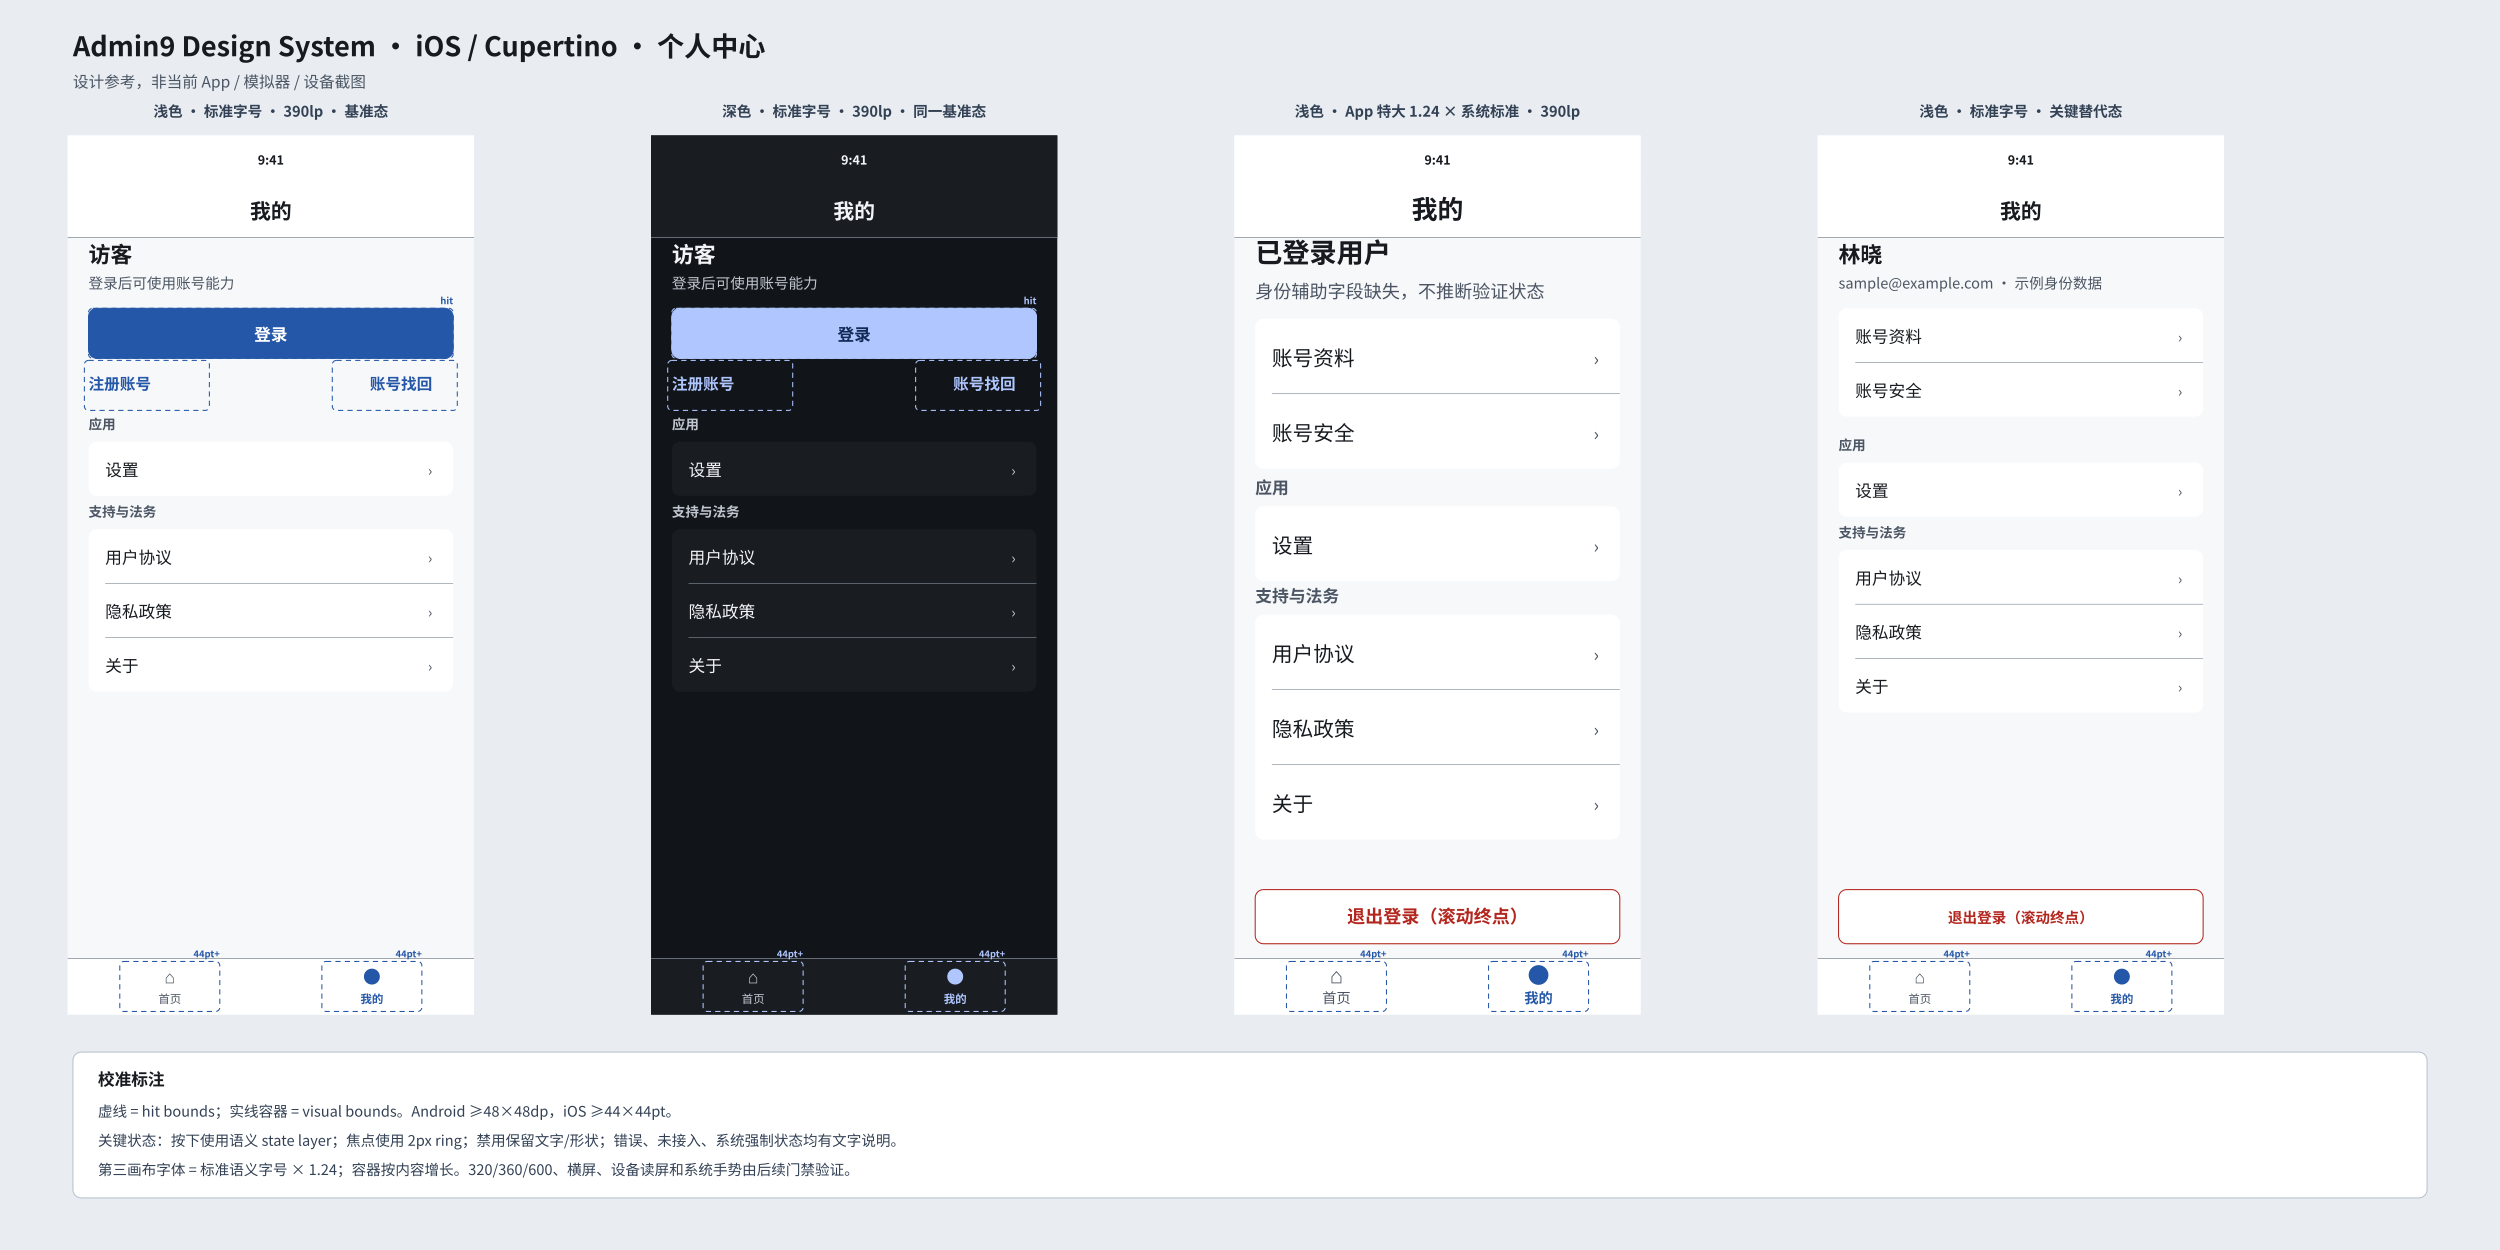
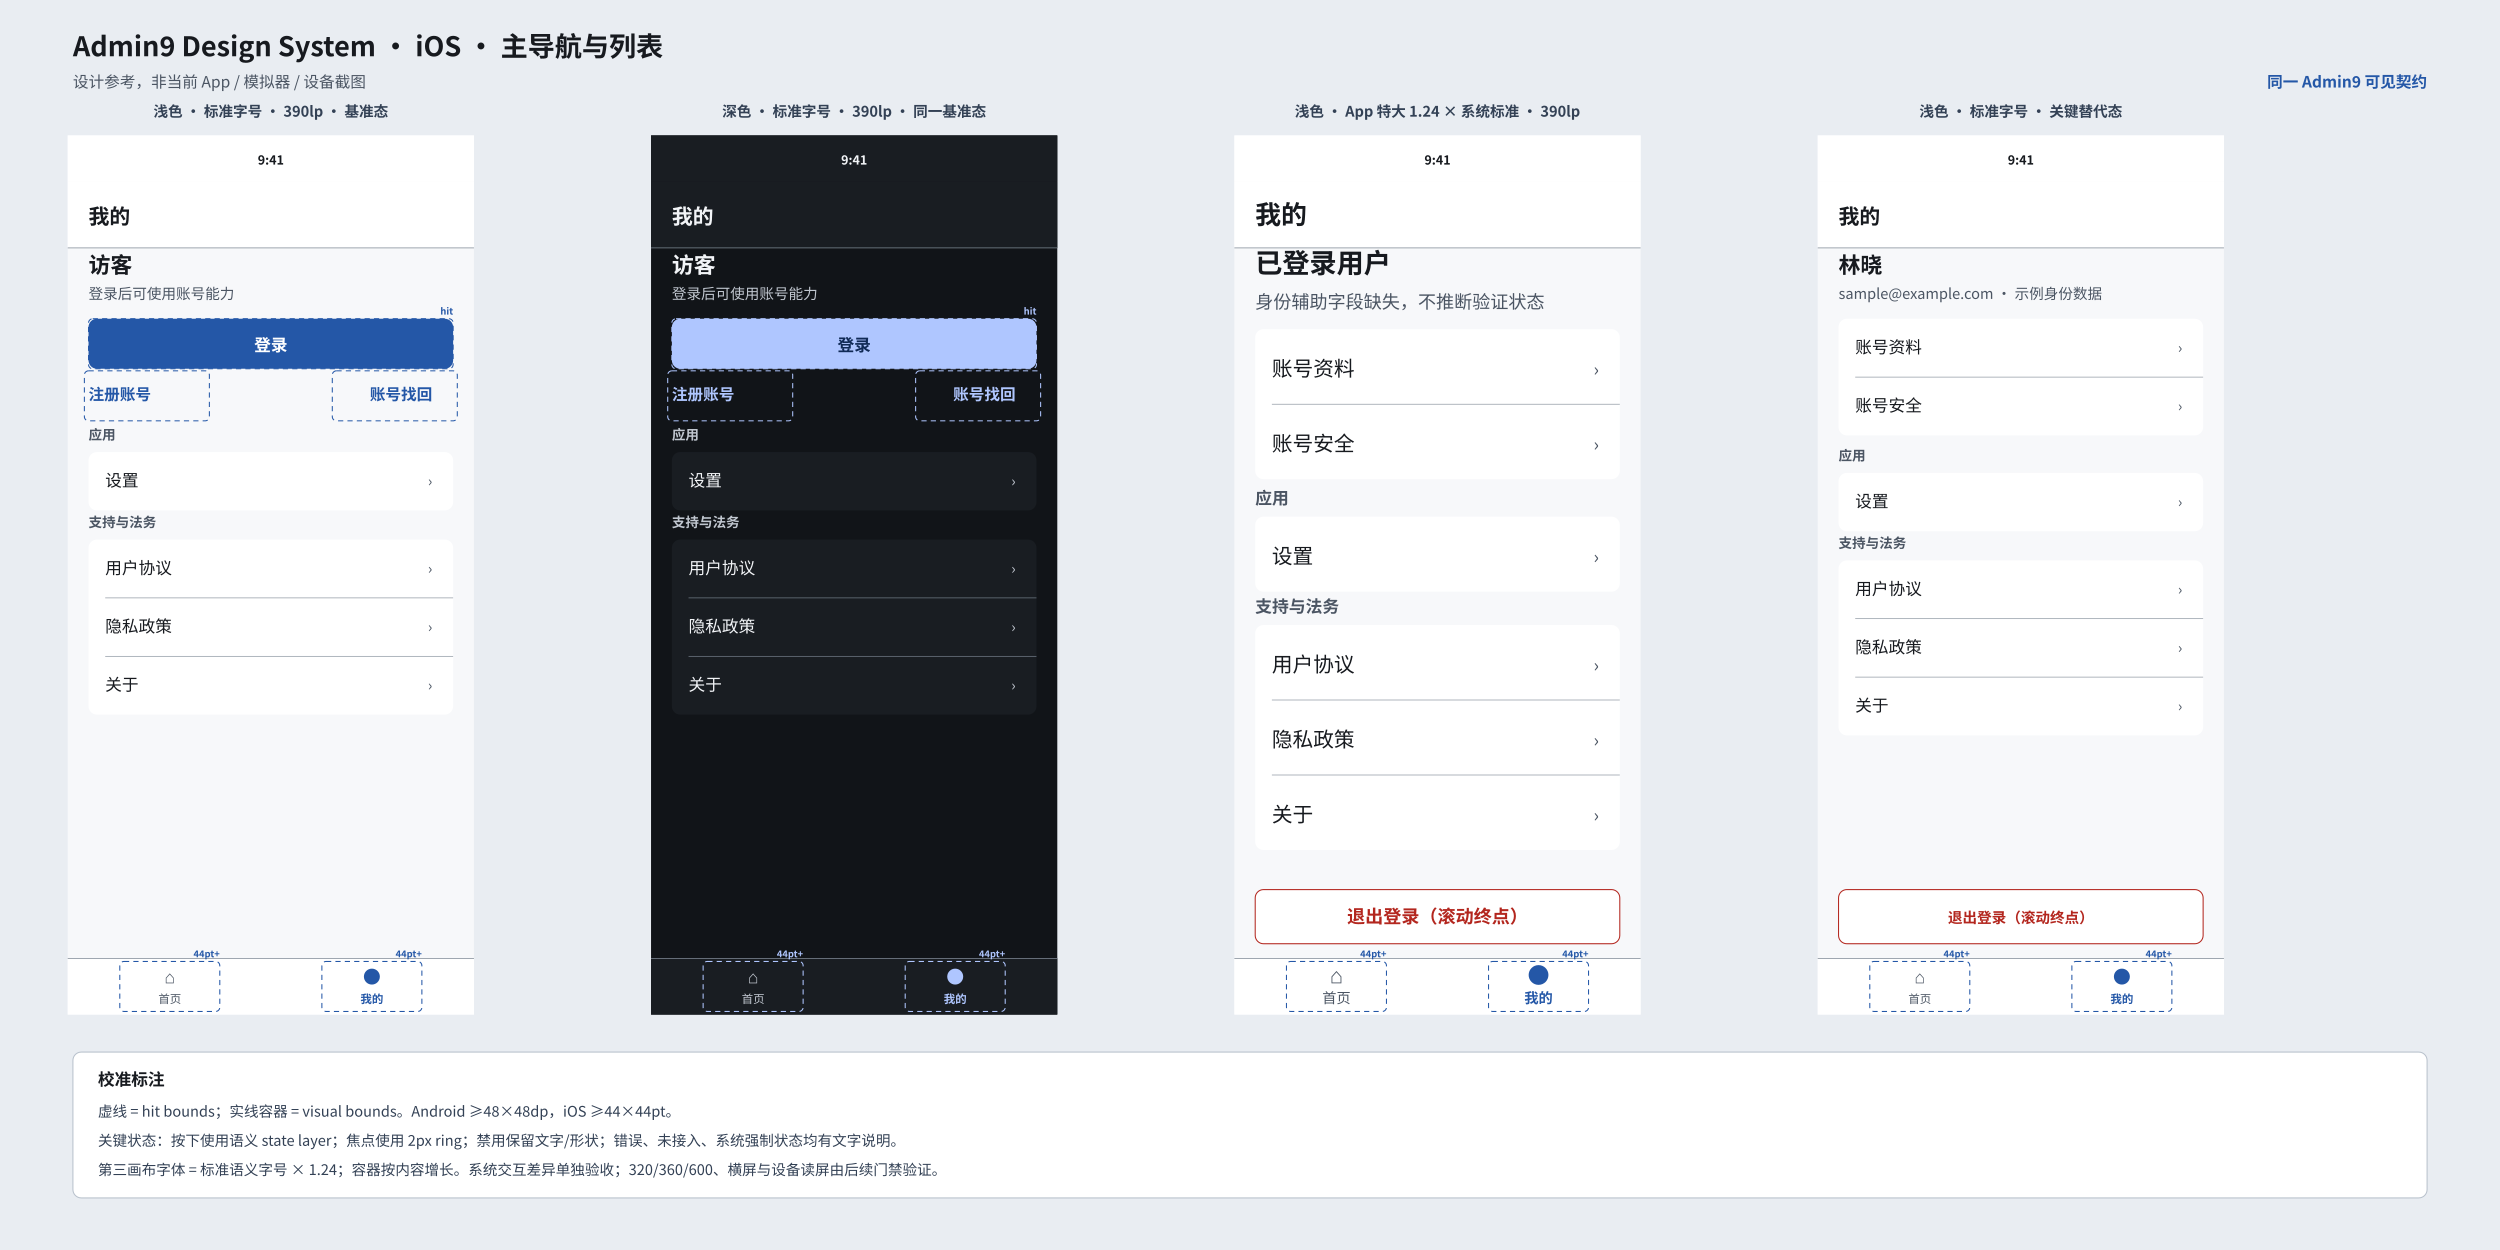
<svg xmlns="http://www.w3.org/2000/svg" width="2400" height="1200" viewBox="0 0 2400 1200">
  <rect x="0" y="0" width="2400" height="1200" rx="0" fill="#E9EDF2" stroke="none" />
-   <text x="70" y="54" font-size="26" font-weight="750" fill="#171A1F" text-anchor="start" font-family="-apple-system,BlinkMacSystemFont,'Noto Sans CJK SC','PingFang SC',Arial,sans-serif">Admin9 Design System · iOS / Cupertino · 个人中心</text>
+   <text x="70" y="54" font-size="26" font-weight="750" fill="#171A1F" text-anchor="start" font-family="-apple-system,BlinkMacSystemFont,'Noto Sans CJK SC','PingFang SC',Arial,sans-serif">Admin9 Design System · iOS · 主导航与列表</text>
  <text x="70" y="84" font-size="15" font-weight="500" fill="#4B5563" text-anchor="start" font-family="-apple-system,BlinkMacSystemFont,'Noto Sans CJK SC','PingFang SC',Arial,sans-serif">设计参考，非当前 App / 模拟器 / 设备截图</text>
+   <text x="2330" y="84" font-size="15" font-weight="650" fill="#2457A7" text-anchor="end" font-family="-apple-system,BlinkMacSystemFont,'Noto Sans CJK SC','PingFang SC',Arial,sans-serif">同一 Admin9 可见契约</text>
  <text x="260" y="112" font-size="14" font-weight="650" fill="#334155" text-anchor="middle" font-family="-apple-system,BlinkMacSystemFont,'Noto Sans CJK SC','PingFang SC',Arial,sans-serif">浅色 · 标准字号 · 390lp · 基准态</text>
  <g transform="translate(65,130)">
    <rect x="0" y="0" width="390" height="844" rx="0" fill="#F7F8FA" stroke="none" />
    <rect x="0" y="0" width="390" height="44" rx="0" fill="#FFFFFF" stroke="none" />
    <text x="195" y="28" font-size="12" font-weight="600" fill="#171A1F" text-anchor="middle" font-family="-apple-system,BlinkMacSystemFont,'Noto Sans CJK SC','PingFang SC',Arial,sans-serif">9:41</text>
-     <rect x="0" y="44" width="390" height="54" rx="0" fill="#FFFFFF" stroke="none" />
-     <text x="195" y="80" font-size="20" font-weight="700" fill="#171A1F" text-anchor="middle" font-family="-apple-system,BlinkMacSystemFont,'Noto Sans CJK SC','PingFang SC',Arial,sans-serif">我的</text>
-     <line x1="0" y1="98" x2="390" y2="98" stroke="#687482" stroke-width="0.6" />
-     <text x="20" y="122" font-size="21" font-weight="700" fill="#171A1F" text-anchor="start" font-family="-apple-system,BlinkMacSystemFont,'Noto Sans CJK SC','PingFang SC',Arial,sans-serif">访客</text>
-     <text x="20" y="147" font-size="14" font-weight="400" fill="#4B5563" text-anchor="start" font-family="-apple-system,BlinkMacSystemFont,'Noto Sans CJK SC','PingFang SC',Arial,sans-serif">登录后可使用账号能力</text>
-     <rect x="20" y="166" width="350" height="48" rx="8" fill="#2457A7" stroke="#2457A7" />
-     <text x="195" y="197" font-size="16" font-weight="650" fill="#FFFFFF" text-anchor="middle" font-family="-apple-system,BlinkMacSystemFont,'Noto Sans CJK SC','PingFang SC',Arial,sans-serif">登录</text>
-     <rect x="20" y="166" width="350" height="48" rx="4" fill="none" stroke="#2457A7" stroke-dasharray="5 4" />
-     <text x="370" y="162" font-size="9" font-weight="600" fill="#2457A7" text-anchor="end" font-family="-apple-system,BlinkMacSystemFont,'Noto Sans CJK SC','PingFang SC',Arial,sans-serif">hit</text>
-     <text x="20" y="244" font-size="15" font-weight="600" fill="#2457A7" text-anchor="start" font-family="-apple-system,BlinkMacSystemFont,'Noto Sans CJK SC','PingFang SC',Arial,sans-serif">注册账号</text>
-     <text x="350" y="244" font-size="15" font-weight="600" fill="#2457A7" text-anchor="end" font-family="-apple-system,BlinkMacSystemFont,'Noto Sans CJK SC','PingFang SC',Arial,sans-serif">账号找回</text>
-     <rect x="16" y="216" width="120" height="48" rx="4" fill="none" stroke="#2457A7" stroke-dasharray="5 4" />
-     <rect x="254" y="216" width="120" height="48" rx="4" fill="none" stroke="#2457A7" stroke-dasharray="5 4" />
-     <text x="20" y="282" font-size="13" font-weight="650" fill="#4B5563" text-anchor="start" font-family="-apple-system,BlinkMacSystemFont,'Noto Sans CJK SC','PingFang SC',Arial,sans-serif">应用</text>
-     <rect x="20" y="294" width="350" height="52" rx="8" fill="#FFFFFF" stroke="none" />
-     <text x="36" y="327" font-size="16" font-weight="500" fill="#171A1F" text-anchor="start" font-family="-apple-system,BlinkMacSystemFont,'Noto Sans CJK SC','PingFang SC',Arial,sans-serif">设置</text>
-     <text x="350" y="327" font-size="14" font-weight="500" fill="#4B5563" text-anchor="end" font-family="-apple-system,BlinkMacSystemFont,'Noto Sans CJK SC','PingFang SC',Arial,sans-serif">›</text>
-     <text x="20" y="366" font-size="13" font-weight="650" fill="#4B5563" text-anchor="start" font-family="-apple-system,BlinkMacSystemFont,'Noto Sans CJK SC','PingFang SC',Arial,sans-serif">支持与法务</text>
-     <rect x="20" y="378" width="350" height="156" rx="8" fill="#FFFFFF" stroke="none" />
-     <text x="36" y="411" font-size="16" font-weight="500" fill="#171A1F" text-anchor="start" font-family="-apple-system,BlinkMacSystemFont,'Noto Sans CJK SC','PingFang SC',Arial,sans-serif">用户协议</text>
-     <text x="350" y="411" font-size="14" font-weight="500" fill="#4B5563" text-anchor="end" font-family="-apple-system,BlinkMacSystemFont,'Noto Sans CJK SC','PingFang SC',Arial,sans-serif">›</text>
-     <line x1="36" y1="430" x2="370" y2="430" stroke="#687482" stroke-width="0.5" />
-     <text x="36" y="463" font-size="16" font-weight="500" fill="#171A1F" text-anchor="start" font-family="-apple-system,BlinkMacSystemFont,'Noto Sans CJK SC','PingFang SC',Arial,sans-serif">隐私政策</text>
-     <text x="350" y="463" font-size="14" font-weight="500" fill="#4B5563" text-anchor="end" font-family="-apple-system,BlinkMacSystemFont,'Noto Sans CJK SC','PingFang SC',Arial,sans-serif">›</text>
-     <line x1="36" y1="482" x2="370" y2="482" stroke="#687482" stroke-width="0.5" />
-     <text x="36" y="515" font-size="16" font-weight="500" fill="#171A1F" text-anchor="start" font-family="-apple-system,BlinkMacSystemFont,'Noto Sans CJK SC','PingFang SC',Arial,sans-serif">关于</text>
-     <text x="350" y="515" font-size="14" font-weight="500" fill="#4B5563" text-anchor="end" font-family="-apple-system,BlinkMacSystemFont,'Noto Sans CJK SC','PingFang SC',Arial,sans-serif">›</text>
+     <rect x="0" y="44" width="390" height="64" rx="0" fill="#FFFFFF" stroke="none" />
+     <text x="20" y="85" font-size="20" font-weight="700" fill="#171A1F" text-anchor="start" font-family="-apple-system,BlinkMacSystemFont,'Noto Sans CJK SC','PingFang SC',Arial,sans-serif">我的</text>
+     <line x1="0" y1="108" x2="390" y2="108" stroke="#687482" stroke-width="0.6" />
+     <text x="20" y="132" font-size="21" font-weight="700" fill="#171A1F" text-anchor="start" font-family="-apple-system,BlinkMacSystemFont,'Noto Sans CJK SC','PingFang SC',Arial,sans-serif">访客</text>
+     <text x="20" y="157" font-size="14" font-weight="400" fill="#4B5563" text-anchor="start" font-family="-apple-system,BlinkMacSystemFont,'Noto Sans CJK SC','PingFang SC',Arial,sans-serif">登录后可使用账号能力</text>
+     <rect x="20" y="176" width="350" height="48" rx="8" fill="#2457A7" stroke="none" />
+     <text x="195" y="207" font-size="16" font-weight="650" fill="#FFFFFF" text-anchor="middle" font-family="-apple-system,BlinkMacSystemFont,'Noto Sans CJK SC','PingFang SC',Arial,sans-serif">登录</text>
+     <rect x="20" y="176" width="350" height="48" rx="4" fill="none" stroke="#2457A7" stroke-dasharray="5 4" />
+     <text x="370" y="172" font-size="9" font-weight="600" fill="#2457A7" text-anchor="end" font-family="-apple-system,BlinkMacSystemFont,'Noto Sans CJK SC','PingFang SC',Arial,sans-serif">hit</text>
+     <text x="20" y="254" font-size="15" font-weight="600" fill="#2457A7" text-anchor="start" font-family="-apple-system,BlinkMacSystemFont,'Noto Sans CJK SC','PingFang SC',Arial,sans-serif">注册账号</text>
+     <text x="350" y="254" font-size="15" font-weight="600" fill="#2457A7" text-anchor="end" font-family="-apple-system,BlinkMacSystemFont,'Noto Sans CJK SC','PingFang SC',Arial,sans-serif">账号找回</text>
+     <rect x="16" y="226" width="120" height="48" rx="4" fill="none" stroke="#2457A7" stroke-dasharray="5 4" />
+     <rect x="254" y="226" width="120" height="48" rx="4" fill="none" stroke="#2457A7" stroke-dasharray="5 4" />
+     <text x="20" y="292" font-size="13" font-weight="650" fill="#4B5563" text-anchor="start" font-family="-apple-system,BlinkMacSystemFont,'Noto Sans CJK SC','PingFang SC',Arial,sans-serif">应用</text>
+     <rect x="20" y="304" width="350" height="56" rx="8" fill="#FFFFFF" stroke="none" />
+     <text x="36" y="337" font-size="16" font-weight="500" fill="#171A1F" text-anchor="start" font-family="-apple-system,BlinkMacSystemFont,'Noto Sans CJK SC','PingFang SC',Arial,sans-serif">设置</text>
+     <text x="350" y="337" font-size="14" font-weight="500" fill="#4B5563" text-anchor="end" font-family="-apple-system,BlinkMacSystemFont,'Noto Sans CJK SC','PingFang SC',Arial,sans-serif">›</text>
+     <text x="20" y="376" font-size="13" font-weight="650" fill="#4B5563" text-anchor="start" font-family="-apple-system,BlinkMacSystemFont,'Noto Sans CJK SC','PingFang SC',Arial,sans-serif">支持与法务</text>
+     <rect x="20" y="388" width="350" height="168" rx="8" fill="#FFFFFF" stroke="none" />
+     <text x="36" y="421" font-size="16" font-weight="500" fill="#171A1F" text-anchor="start" font-family="-apple-system,BlinkMacSystemFont,'Noto Sans CJK SC','PingFang SC',Arial,sans-serif">用户协议</text>
+     <text x="350" y="421" font-size="14" font-weight="500" fill="#4B5563" text-anchor="end" font-family="-apple-system,BlinkMacSystemFont,'Noto Sans CJK SC','PingFang SC',Arial,sans-serif">›</text>
+     <line x1="36" y1="444" x2="370" y2="444" stroke="#687482" stroke-width="0.5" />
+     <text x="36" y="477" font-size="16" font-weight="500" fill="#171A1F" text-anchor="start" font-family="-apple-system,BlinkMacSystemFont,'Noto Sans CJK SC','PingFang SC',Arial,sans-serif">隐私政策</text>
+     <text x="350" y="477" font-size="14" font-weight="500" fill="#4B5563" text-anchor="end" font-family="-apple-system,BlinkMacSystemFont,'Noto Sans CJK SC','PingFang SC',Arial,sans-serif">›</text>
+     <line x1="36" y1="500" x2="370" y2="500" stroke="#687482" stroke-width="0.5" />
+     <text x="36" y="533" font-size="16" font-weight="500" fill="#171A1F" text-anchor="start" font-family="-apple-system,BlinkMacSystemFont,'Noto Sans CJK SC','PingFang SC',Arial,sans-serif">关于</text>
+     <text x="350" y="533" font-size="14" font-weight="500" fill="#4B5563" text-anchor="end" font-family="-apple-system,BlinkMacSystemFont,'Noto Sans CJK SC','PingFang SC',Arial,sans-serif">›</text>
    <rect x="0" y="790" width="390" height="54" rx="0" fill="#FFFFFF" stroke="none" />
    <line x1="0" y1="790" x2="390" y2="790" stroke="#687482" stroke-width="0.6" />
    <text x="98" y="814" font-size="17" font-weight="600" fill="#4B5563" text-anchor="middle" font-family="-apple-system,BlinkMacSystemFont,'Noto Sans CJK SC','PingFang SC',Arial,sans-serif">⌂</text>
    <text x="98" y="833" font-size="11" font-weight="500" fill="#4B5563" text-anchor="middle" font-family="-apple-system,BlinkMacSystemFont,'Noto Sans CJK SC','PingFang SC',Arial,sans-serif">首页</text>
    <text x="292" y="814" font-size="17" font-weight="600" fill="#2457A7" text-anchor="middle" font-family="-apple-system,BlinkMacSystemFont,'Noto Sans CJK SC','PingFang SC',Arial,sans-serif">●</text>
    <text x="292" y="833" font-size="11" font-weight="650" fill="#2457A7" text-anchor="middle" font-family="-apple-system,BlinkMacSystemFont,'Noto Sans CJK SC','PingFang SC',Arial,sans-serif">我的</text>
    <rect x="50" y="793" width="96" height="48" rx="4" fill="none" stroke="#2457A7" stroke-dasharray="5 4" />
    <text x="146" y="789" font-size="9" font-weight="600" fill="#2457A7" text-anchor="end" font-family="-apple-system,BlinkMacSystemFont,'Noto Sans CJK SC','PingFang SC',Arial,sans-serif">44pt+</text>
    <rect x="244" y="793" width="96" height="48" rx="4" fill="none" stroke="#2457A7" stroke-dasharray="5 4" />
    <text x="340" y="789" font-size="9" font-weight="600" fill="#2457A7" text-anchor="end" font-family="-apple-system,BlinkMacSystemFont,'Noto Sans CJK SC','PingFang SC',Arial,sans-serif">44pt+</text>
  </g>
  <text x="820" y="112" font-size="14" font-weight="650" fill="#334155" text-anchor="middle" font-family="-apple-system,BlinkMacSystemFont,'Noto Sans CJK SC','PingFang SC',Arial,sans-serif">深色 · 标准字号 · 390lp · 同一基准态</text>
  <g transform="translate(625,130)">
    <rect x="0" y="0" width="390" height="844" rx="0" fill="#111418" stroke="none" />
    <rect x="0" y="0" width="390" height="44" rx="0" fill="#191D22" stroke="none" />
    <text x="195" y="28" font-size="12" font-weight="600" fill="#F2F4F7" text-anchor="middle" font-family="-apple-system,BlinkMacSystemFont,'Noto Sans CJK SC','PingFang SC',Arial,sans-serif">9:41</text>
-     <rect x="0" y="44" width="390" height="54" rx="0" fill="#191D22" stroke="none" />
-     <text x="195" y="80" font-size="20" font-weight="700" fill="#F2F4F7" text-anchor="middle" font-family="-apple-system,BlinkMacSystemFont,'Noto Sans CJK SC','PingFang SC',Arial,sans-serif">我的</text>
-     <line x1="0" y1="98" x2="390" y2="98" stroke="#929EAC" stroke-width="0.6" />
-     <text x="20" y="122" font-size="21" font-weight="700" fill="#F2F4F7" text-anchor="start" font-family="-apple-system,BlinkMacSystemFont,'Noto Sans CJK SC','PingFang SC',Arial,sans-serif">访客</text>
-     <text x="20" y="147" font-size="14" font-weight="400" fill="#C1C7D0" text-anchor="start" font-family="-apple-system,BlinkMacSystemFont,'Noto Sans CJK SC','PingFang SC',Arial,sans-serif">登录后可使用账号能力</text>
-     <rect x="20" y="166" width="350" height="48" rx="8" fill="#AFC6FF" stroke="#AFC6FF" />
-     <text x="195" y="197" font-size="16" font-weight="650" fill="#102A56" text-anchor="middle" font-family="-apple-system,BlinkMacSystemFont,'Noto Sans CJK SC','PingFang SC',Arial,sans-serif">登录</text>
-     <rect x="20" y="166" width="350" height="48" rx="4" fill="none" stroke="#AFC6FF" stroke-dasharray="5 4" />
-     <text x="370" y="162" font-size="9" font-weight="600" fill="#AFC6FF" text-anchor="end" font-family="-apple-system,BlinkMacSystemFont,'Noto Sans CJK SC','PingFang SC',Arial,sans-serif">hit</text>
-     <text x="20" y="244" font-size="15" font-weight="600" fill="#AFC6FF" text-anchor="start" font-family="-apple-system,BlinkMacSystemFont,'Noto Sans CJK SC','PingFang SC',Arial,sans-serif">注册账号</text>
-     <text x="350" y="244" font-size="15" font-weight="600" fill="#AFC6FF" text-anchor="end" font-family="-apple-system,BlinkMacSystemFont,'Noto Sans CJK SC','PingFang SC',Arial,sans-serif">账号找回</text>
-     <rect x="16" y="216" width="120" height="48" rx="4" fill="none" stroke="#AFC6FF" stroke-dasharray="5 4" />
-     <rect x="254" y="216" width="120" height="48" rx="4" fill="none" stroke="#AFC6FF" stroke-dasharray="5 4" />
-     <text x="20" y="282" font-size="13" font-weight="650" fill="#C1C7D0" text-anchor="start" font-family="-apple-system,BlinkMacSystemFont,'Noto Sans CJK SC','PingFang SC',Arial,sans-serif">应用</text>
-     <rect x="20" y="294" width="350" height="52" rx="8" fill="#191D22" stroke="none" />
-     <text x="36" y="327" font-size="16" font-weight="500" fill="#F2F4F7" text-anchor="start" font-family="-apple-system,BlinkMacSystemFont,'Noto Sans CJK SC','PingFang SC',Arial,sans-serif">设置</text>
-     <text x="350" y="327" font-size="14" font-weight="500" fill="#C1C7D0" text-anchor="end" font-family="-apple-system,BlinkMacSystemFont,'Noto Sans CJK SC','PingFang SC',Arial,sans-serif">›</text>
-     <text x="20" y="366" font-size="13" font-weight="650" fill="#C1C7D0" text-anchor="start" font-family="-apple-system,BlinkMacSystemFont,'Noto Sans CJK SC','PingFang SC',Arial,sans-serif">支持与法务</text>
-     <rect x="20" y="378" width="350" height="156" rx="8" fill="#191D22" stroke="none" />
-     <text x="36" y="411" font-size="16" font-weight="500" fill="#F2F4F7" text-anchor="start" font-family="-apple-system,BlinkMacSystemFont,'Noto Sans CJK SC','PingFang SC',Arial,sans-serif">用户协议</text>
-     <text x="350" y="411" font-size="14" font-weight="500" fill="#C1C7D0" text-anchor="end" font-family="-apple-system,BlinkMacSystemFont,'Noto Sans CJK SC','PingFang SC',Arial,sans-serif">›</text>
-     <line x1="36" y1="430" x2="370" y2="430" stroke="#929EAC" stroke-width="0.5" />
-     <text x="36" y="463" font-size="16" font-weight="500" fill="#F2F4F7" text-anchor="start" font-family="-apple-system,BlinkMacSystemFont,'Noto Sans CJK SC','PingFang SC',Arial,sans-serif">隐私政策</text>
-     <text x="350" y="463" font-size="14" font-weight="500" fill="#C1C7D0" text-anchor="end" font-family="-apple-system,BlinkMacSystemFont,'Noto Sans CJK SC','PingFang SC',Arial,sans-serif">›</text>
-     <line x1="36" y1="482" x2="370" y2="482" stroke="#929EAC" stroke-width="0.5" />
-     <text x="36" y="515" font-size="16" font-weight="500" fill="#F2F4F7" text-anchor="start" font-family="-apple-system,BlinkMacSystemFont,'Noto Sans CJK SC','PingFang SC',Arial,sans-serif">关于</text>
-     <text x="350" y="515" font-size="14" font-weight="500" fill="#C1C7D0" text-anchor="end" font-family="-apple-system,BlinkMacSystemFont,'Noto Sans CJK SC','PingFang SC',Arial,sans-serif">›</text>
+     <rect x="0" y="44" width="390" height="64" rx="0" fill="#191D22" stroke="none" />
+     <text x="20" y="85" font-size="20" font-weight="700" fill="#F2F4F7" text-anchor="start" font-family="-apple-system,BlinkMacSystemFont,'Noto Sans CJK SC','PingFang SC',Arial,sans-serif">我的</text>
+     <line x1="0" y1="108" x2="390" y2="108" stroke="#929EAC" stroke-width="0.6" />
+     <text x="20" y="132" font-size="21" font-weight="700" fill="#F2F4F7" text-anchor="start" font-family="-apple-system,BlinkMacSystemFont,'Noto Sans CJK SC','PingFang SC',Arial,sans-serif">访客</text>
+     <text x="20" y="157" font-size="14" font-weight="400" fill="#C1C7D0" text-anchor="start" font-family="-apple-system,BlinkMacSystemFont,'Noto Sans CJK SC','PingFang SC',Arial,sans-serif">登录后可使用账号能力</text>
+     <rect x="20" y="176" width="350" height="48" rx="8" fill="#AFC6FF" stroke="none" />
+     <text x="195" y="207" font-size="16" font-weight="650" fill="#102A56" text-anchor="middle" font-family="-apple-system,BlinkMacSystemFont,'Noto Sans CJK SC','PingFang SC',Arial,sans-serif">登录</text>
+     <rect x="20" y="176" width="350" height="48" rx="4" fill="none" stroke="#AFC6FF" stroke-dasharray="5 4" />
+     <text x="370" y="172" font-size="9" font-weight="600" fill="#AFC6FF" text-anchor="end" font-family="-apple-system,BlinkMacSystemFont,'Noto Sans CJK SC','PingFang SC',Arial,sans-serif">hit</text>
+     <text x="20" y="254" font-size="15" font-weight="600" fill="#AFC6FF" text-anchor="start" font-family="-apple-system,BlinkMacSystemFont,'Noto Sans CJK SC','PingFang SC',Arial,sans-serif">注册账号</text>
+     <text x="350" y="254" font-size="15" font-weight="600" fill="#AFC6FF" text-anchor="end" font-family="-apple-system,BlinkMacSystemFont,'Noto Sans CJK SC','PingFang SC',Arial,sans-serif">账号找回</text>
+     <rect x="16" y="226" width="120" height="48" rx="4" fill="none" stroke="#AFC6FF" stroke-dasharray="5 4" />
+     <rect x="254" y="226" width="120" height="48" rx="4" fill="none" stroke="#AFC6FF" stroke-dasharray="5 4" />
+     <text x="20" y="292" font-size="13" font-weight="650" fill="#C1C7D0" text-anchor="start" font-family="-apple-system,BlinkMacSystemFont,'Noto Sans CJK SC','PingFang SC',Arial,sans-serif">应用</text>
+     <rect x="20" y="304" width="350" height="56" rx="8" fill="#191D22" stroke="none" />
+     <text x="36" y="337" font-size="16" font-weight="500" fill="#F2F4F7" text-anchor="start" font-family="-apple-system,BlinkMacSystemFont,'Noto Sans CJK SC','PingFang SC',Arial,sans-serif">设置</text>
+     <text x="350" y="337" font-size="14" font-weight="500" fill="#C1C7D0" text-anchor="end" font-family="-apple-system,BlinkMacSystemFont,'Noto Sans CJK SC','PingFang SC',Arial,sans-serif">›</text>
+     <text x="20" y="376" font-size="13" font-weight="650" fill="#C1C7D0" text-anchor="start" font-family="-apple-system,BlinkMacSystemFont,'Noto Sans CJK SC','PingFang SC',Arial,sans-serif">支持与法务</text>
+     <rect x="20" y="388" width="350" height="168" rx="8" fill="#191D22" stroke="none" />
+     <text x="36" y="421" font-size="16" font-weight="500" fill="#F2F4F7" text-anchor="start" font-family="-apple-system,BlinkMacSystemFont,'Noto Sans CJK SC','PingFang SC',Arial,sans-serif">用户协议</text>
+     <text x="350" y="421" font-size="14" font-weight="500" fill="#C1C7D0" text-anchor="end" font-family="-apple-system,BlinkMacSystemFont,'Noto Sans CJK SC','PingFang SC',Arial,sans-serif">›</text>
+     <line x1="36" y1="444" x2="370" y2="444" stroke="#929EAC" stroke-width="0.5" />
+     <text x="36" y="477" font-size="16" font-weight="500" fill="#F2F4F7" text-anchor="start" font-family="-apple-system,BlinkMacSystemFont,'Noto Sans CJK SC','PingFang SC',Arial,sans-serif">隐私政策</text>
+     <text x="350" y="477" font-size="14" font-weight="500" fill="#C1C7D0" text-anchor="end" font-family="-apple-system,BlinkMacSystemFont,'Noto Sans CJK SC','PingFang SC',Arial,sans-serif">›</text>
+     <line x1="36" y1="500" x2="370" y2="500" stroke="#929EAC" stroke-width="0.5" />
+     <text x="36" y="533" font-size="16" font-weight="500" fill="#F2F4F7" text-anchor="start" font-family="-apple-system,BlinkMacSystemFont,'Noto Sans CJK SC','PingFang SC',Arial,sans-serif">关于</text>
+     <text x="350" y="533" font-size="14" font-weight="500" fill="#C1C7D0" text-anchor="end" font-family="-apple-system,BlinkMacSystemFont,'Noto Sans CJK SC','PingFang SC',Arial,sans-serif">›</text>
    <rect x="0" y="790" width="390" height="54" rx="0" fill="#191D22" stroke="none" />
    <line x1="0" y1="790" x2="390" y2="790" stroke="#929EAC" stroke-width="0.6" />
    <text x="98" y="814" font-size="17" font-weight="600" fill="#C1C7D0" text-anchor="middle" font-family="-apple-system,BlinkMacSystemFont,'Noto Sans CJK SC','PingFang SC',Arial,sans-serif">⌂</text>
    <text x="98" y="833" font-size="11" font-weight="500" fill="#C1C7D0" text-anchor="middle" font-family="-apple-system,BlinkMacSystemFont,'Noto Sans CJK SC','PingFang SC',Arial,sans-serif">首页</text>
    <text x="292" y="814" font-size="17" font-weight="600" fill="#AFC6FF" text-anchor="middle" font-family="-apple-system,BlinkMacSystemFont,'Noto Sans CJK SC','PingFang SC',Arial,sans-serif">●</text>
    <text x="292" y="833" font-size="11" font-weight="650" fill="#AFC6FF" text-anchor="middle" font-family="-apple-system,BlinkMacSystemFont,'Noto Sans CJK SC','PingFang SC',Arial,sans-serif">我的</text>
    <rect x="50" y="793" width="96" height="48" rx="4" fill="none" stroke="#AFC6FF" stroke-dasharray="5 4" />
    <text x="146" y="789" font-size="9" font-weight="600" fill="#AFC6FF" text-anchor="end" font-family="-apple-system,BlinkMacSystemFont,'Noto Sans CJK SC','PingFang SC',Arial,sans-serif">44pt+</text>
    <rect x="244" y="793" width="96" height="48" rx="4" fill="none" stroke="#AFC6FF" stroke-dasharray="5 4" />
    <text x="340" y="789" font-size="9" font-weight="600" fill="#AFC6FF" text-anchor="end" font-family="-apple-system,BlinkMacSystemFont,'Noto Sans CJK SC','PingFang SC',Arial,sans-serif">44pt+</text>
  </g>
  <text x="1380" y="112" font-size="14" font-weight="650" fill="#334155" text-anchor="middle" font-family="-apple-system,BlinkMacSystemFont,'Noto Sans CJK SC','PingFang SC',Arial,sans-serif">浅色 · App 特大 1.24 × 系统标准 · 390lp</text>
  <g transform="translate(1185,130)">
    <rect x="0" y="0" width="390" height="844" rx="0" fill="#F7F8FA" stroke="none" />
    <rect x="0" y="0" width="390" height="44" rx="0" fill="#FFFFFF" stroke="none" />
    <text x="195" y="28" font-size="12" font-weight="600" fill="#171A1F" text-anchor="middle" font-family="-apple-system,BlinkMacSystemFont,'Noto Sans CJK SC','PingFang SC',Arial,sans-serif">9:41</text>
-     <rect x="0" y="44" width="390" height="54" rx="0" fill="#FFFFFF" stroke="none" />
-     <text x="195" y="80" font-size="24.8" font-weight="700" fill="#171A1F" text-anchor="middle" font-family="-apple-system,BlinkMacSystemFont,'Noto Sans CJK SC','PingFang SC',Arial,sans-serif">我的</text>
-     <line x1="0" y1="98" x2="390" y2="98" stroke="#687482" stroke-width="0.6" />
-     <text x="20" y="122" font-size="26.04" font-weight="700" fill="#171A1F" text-anchor="start" font-family="-apple-system,BlinkMacSystemFont,'Noto Sans CJK SC','PingFang SC',Arial,sans-serif">已登录用户</text>
-     <text x="20" y="156" font-size="17.36" font-weight="400" fill="#4B5563" text-anchor="start" font-family="-apple-system,BlinkMacSystemFont,'Noto Sans CJK SC','PingFang SC',Arial,sans-serif">身份辅助字段缺失，不推断验证状态</text>
-     <rect x="20" y="176" width="350" height="144" rx="8" fill="#FFFFFF" stroke="none" />
-     <text x="36" y="221" font-size="19.84" font-weight="500" fill="#171A1F" text-anchor="start" font-family="-apple-system,BlinkMacSystemFont,'Noto Sans CJK SC','PingFang SC',Arial,sans-serif">账号资料</text>
-     <text x="350" y="221" font-size="17.36" font-weight="500" fill="#4B5563" text-anchor="end" font-family="-apple-system,BlinkMacSystemFont,'Noto Sans CJK SC','PingFang SC',Arial,sans-serif">›</text>
-     <line x1="36" y1="248" x2="370" y2="248" stroke="#687482" stroke-width="0.5" />
-     <text x="36" y="293" font-size="19.84" font-weight="500" fill="#171A1F" text-anchor="start" font-family="-apple-system,BlinkMacSystemFont,'Noto Sans CJK SC','PingFang SC',Arial,sans-serif">账号安全</text>
-     <text x="350" y="293" font-size="17.36" font-weight="500" fill="#4B5563" text-anchor="end" font-family="-apple-system,BlinkMacSystemFont,'Noto Sans CJK SC','PingFang SC',Arial,sans-serif">›</text>
-     <text x="20" y="344" font-size="16.12" font-weight="650" fill="#4B5563" text-anchor="start" font-family="-apple-system,BlinkMacSystemFont,'Noto Sans CJK SC','PingFang SC',Arial,sans-serif">应用</text>
-     <rect x="20" y="356" width="350" height="72" rx="8" fill="#FFFFFF" stroke="none" />
-     <text x="36" y="401" font-size="19.84" font-weight="500" fill="#171A1F" text-anchor="start" font-family="-apple-system,BlinkMacSystemFont,'Noto Sans CJK SC','PingFang SC',Arial,sans-serif">设置</text>
-     <text x="350" y="401" font-size="17.36" font-weight="500" fill="#4B5563" text-anchor="end" font-family="-apple-system,BlinkMacSystemFont,'Noto Sans CJK SC','PingFang SC',Arial,sans-serif">›</text>
-     <text x="20" y="448" font-size="16.12" font-weight="650" fill="#4B5563" text-anchor="start" font-family="-apple-system,BlinkMacSystemFont,'Noto Sans CJK SC','PingFang SC',Arial,sans-serif">支持与法务</text>
-     <rect x="20" y="460" width="350" height="216" rx="8" fill="#FFFFFF" stroke="none" />
-     <text x="36" y="505" font-size="19.84" font-weight="500" fill="#171A1F" text-anchor="start" font-family="-apple-system,BlinkMacSystemFont,'Noto Sans CJK SC','PingFang SC',Arial,sans-serif">用户协议</text>
-     <text x="350" y="505" font-size="17.36" font-weight="500" fill="#4B5563" text-anchor="end" font-family="-apple-system,BlinkMacSystemFont,'Noto Sans CJK SC','PingFang SC',Arial,sans-serif">›</text>
-     <line x1="36" y1="532" x2="370" y2="532" stroke="#687482" stroke-width="0.5" />
-     <text x="36" y="577" font-size="19.84" font-weight="500" fill="#171A1F" text-anchor="start" font-family="-apple-system,BlinkMacSystemFont,'Noto Sans CJK SC','PingFang SC',Arial,sans-serif">隐私政策</text>
-     <text x="350" y="577" font-size="17.36" font-weight="500" fill="#4B5563" text-anchor="end" font-family="-apple-system,BlinkMacSystemFont,'Noto Sans CJK SC','PingFang SC',Arial,sans-serif">›</text>
-     <line x1="36" y1="604" x2="370" y2="604" stroke="#687482" stroke-width="0.5" />
-     <text x="36" y="649" font-size="19.84" font-weight="500" fill="#171A1F" text-anchor="start" font-family="-apple-system,BlinkMacSystemFont,'Noto Sans CJK SC','PingFang SC',Arial,sans-serif">关于</text>
-     <text x="350" y="649" font-size="17.36" font-weight="500" fill="#4B5563" text-anchor="end" font-family="-apple-system,BlinkMacSystemFont,'Noto Sans CJK SC','PingFang SC',Arial,sans-serif">›</text>
+     <rect x="0" y="44" width="390" height="64" rx="0" fill="#FFFFFF" stroke="none" />
+     <text x="20" y="85" font-size="24.8" font-weight="700" fill="#171A1F" text-anchor="start" font-family="-apple-system,BlinkMacSystemFont,'Noto Sans CJK SC','PingFang SC',Arial,sans-serif">我的</text>
+     <line x1="0" y1="108" x2="390" y2="108" stroke="#687482" stroke-width="0.6" />
+     <text x="20" y="132" font-size="26.04" font-weight="700" fill="#171A1F" text-anchor="start" font-family="-apple-system,BlinkMacSystemFont,'Noto Sans CJK SC','PingFang SC',Arial,sans-serif">已登录用户</text>
+     <text x="20" y="166" font-size="17.36" font-weight="400" fill="#4B5563" text-anchor="start" font-family="-apple-system,BlinkMacSystemFont,'Noto Sans CJK SC','PingFang SC',Arial,sans-serif">身份辅助字段缺失，不推断验证状态</text>
+     <rect x="20" y="186" width="350" height="144" rx="8" fill="#FFFFFF" stroke="none" />
+     <text x="36" y="231" font-size="19.84" font-weight="500" fill="#171A1F" text-anchor="start" font-family="-apple-system,BlinkMacSystemFont,'Noto Sans CJK SC','PingFang SC',Arial,sans-serif">账号资料</text>
+     <text x="350" y="231" font-size="17.36" font-weight="500" fill="#4B5563" text-anchor="end" font-family="-apple-system,BlinkMacSystemFont,'Noto Sans CJK SC','PingFang SC',Arial,sans-serif">›</text>
+     <line x1="36" y1="258" x2="370" y2="258" stroke="#687482" stroke-width="0.5" />
+     <text x="36" y="303" font-size="19.84" font-weight="500" fill="#171A1F" text-anchor="start" font-family="-apple-system,BlinkMacSystemFont,'Noto Sans CJK SC','PingFang SC',Arial,sans-serif">账号安全</text>
+     <text x="350" y="303" font-size="17.36" font-weight="500" fill="#4B5563" text-anchor="end" font-family="-apple-system,BlinkMacSystemFont,'Noto Sans CJK SC','PingFang SC',Arial,sans-serif">›</text>
+     <text x="20" y="354" font-size="16.12" font-weight="650" fill="#4B5563" text-anchor="start" font-family="-apple-system,BlinkMacSystemFont,'Noto Sans CJK SC','PingFang SC',Arial,sans-serif">应用</text>
+     <rect x="20" y="366" width="350" height="72" rx="8" fill="#FFFFFF" stroke="none" />
+     <text x="36" y="411" font-size="19.84" font-weight="500" fill="#171A1F" text-anchor="start" font-family="-apple-system,BlinkMacSystemFont,'Noto Sans CJK SC','PingFang SC',Arial,sans-serif">设置</text>
+     <text x="350" y="411" font-size="17.36" font-weight="500" fill="#4B5563" text-anchor="end" font-family="-apple-system,BlinkMacSystemFont,'Noto Sans CJK SC','PingFang SC',Arial,sans-serif">›</text>
+     <text x="20" y="458" font-size="16.12" font-weight="650" fill="#4B5563" text-anchor="start" font-family="-apple-system,BlinkMacSystemFont,'Noto Sans CJK SC','PingFang SC',Arial,sans-serif">支持与法务</text>
+     <rect x="20" y="470" width="350" height="216" rx="8" fill="#FFFFFF" stroke="none" />
+     <text x="36" y="515" font-size="19.84" font-weight="500" fill="#171A1F" text-anchor="start" font-family="-apple-system,BlinkMacSystemFont,'Noto Sans CJK SC','PingFang SC',Arial,sans-serif">用户协议</text>
+     <text x="350" y="515" font-size="17.36" font-weight="500" fill="#4B5563" text-anchor="end" font-family="-apple-system,BlinkMacSystemFont,'Noto Sans CJK SC','PingFang SC',Arial,sans-serif">›</text>
+     <line x1="36" y1="542" x2="370" y2="542" stroke="#687482" stroke-width="0.5" />
+     <text x="36" y="587" font-size="19.84" font-weight="500" fill="#171A1F" text-anchor="start" font-family="-apple-system,BlinkMacSystemFont,'Noto Sans CJK SC','PingFang SC',Arial,sans-serif">隐私政策</text>
+     <text x="350" y="587" font-size="17.36" font-weight="500" fill="#4B5563" text-anchor="end" font-family="-apple-system,BlinkMacSystemFont,'Noto Sans CJK SC','PingFang SC',Arial,sans-serif">›</text>
+     <line x1="36" y1="614" x2="370" y2="614" stroke="#687482" stroke-width="0.5" />
+     <text x="36" y="659" font-size="19.84" font-weight="500" fill="#171A1F" text-anchor="start" font-family="-apple-system,BlinkMacSystemFont,'Noto Sans CJK SC','PingFang SC',Arial,sans-serif">关于</text>
+     <text x="350" y="659" font-size="17.36" font-weight="500" fill="#4B5563" text-anchor="end" font-family="-apple-system,BlinkMacSystemFont,'Noto Sans CJK SC','PingFang SC',Arial,sans-serif">›</text>
    <rect x="20" y="724" width="350" height="52" rx="8" fill="#FFFFFF" stroke="#B3261E" />
    <text x="195" y="756" font-size="17.36" font-weight="650" fill="#B3261E" text-anchor="middle" font-family="-apple-system,BlinkMacSystemFont,'Noto Sans CJK SC','PingFang SC',Arial,sans-serif">退出登录（滚动终点）</text>
    <rect x="0" y="790" width="390" height="54" rx="0" fill="#FFFFFF" stroke="none" />
    <line x1="0" y1="790" x2="390" y2="790" stroke="#687482" stroke-width="0.6" />
    <text x="98" y="814" font-size="21.08" font-weight="600" fill="#4B5563" text-anchor="middle" font-family="-apple-system,BlinkMacSystemFont,'Noto Sans CJK SC','PingFang SC',Arial,sans-serif">⌂</text>
    <text x="98" y="833" font-size="13.64" font-weight="500" fill="#4B5563" text-anchor="middle" font-family="-apple-system,BlinkMacSystemFont,'Noto Sans CJK SC','PingFang SC',Arial,sans-serif">首页</text>
    <text x="292" y="814" font-size="21.08" font-weight="600" fill="#2457A7" text-anchor="middle" font-family="-apple-system,BlinkMacSystemFont,'Noto Sans CJK SC','PingFang SC',Arial,sans-serif">●</text>
    <text x="292" y="833" font-size="13.64" font-weight="650" fill="#2457A7" text-anchor="middle" font-family="-apple-system,BlinkMacSystemFont,'Noto Sans CJK SC','PingFang SC',Arial,sans-serif">我的</text>
    <rect x="50" y="793" width="96" height="48" rx="4" fill="none" stroke="#2457A7" stroke-dasharray="5 4" />
    <text x="146" y="789" font-size="9" font-weight="600" fill="#2457A7" text-anchor="end" font-family="-apple-system,BlinkMacSystemFont,'Noto Sans CJK SC','PingFang SC',Arial,sans-serif">44pt+</text>
    <rect x="244" y="793" width="96" height="48" rx="4" fill="none" stroke="#2457A7" stroke-dasharray="5 4" />
    <text x="340" y="789" font-size="9" font-weight="600" fill="#2457A7" text-anchor="end" font-family="-apple-system,BlinkMacSystemFont,'Noto Sans CJK SC','PingFang SC',Arial,sans-serif">44pt+</text>
  </g>
  <text x="1940" y="112" font-size="14" font-weight="650" fill="#334155" text-anchor="middle" font-family="-apple-system,BlinkMacSystemFont,'Noto Sans CJK SC','PingFang SC',Arial,sans-serif">浅色 · 标准字号 · 关键替代态</text>
  <g transform="translate(1745,130)">
    <rect x="0" y="0" width="390" height="844" rx="0" fill="#F7F8FA" stroke="none" />
    <rect x="0" y="0" width="390" height="44" rx="0" fill="#FFFFFF" stroke="none" />
    <text x="195" y="28" font-size="12" font-weight="600" fill="#171A1F" text-anchor="middle" font-family="-apple-system,BlinkMacSystemFont,'Noto Sans CJK SC','PingFang SC',Arial,sans-serif">9:41</text>
-     <rect x="0" y="44" width="390" height="54" rx="0" fill="#FFFFFF" stroke="none" />
-     <text x="195" y="80" font-size="20" font-weight="700" fill="#171A1F" text-anchor="middle" font-family="-apple-system,BlinkMacSystemFont,'Noto Sans CJK SC','PingFang SC',Arial,sans-serif">我的</text>
-     <line x1="0" y1="98" x2="390" y2="98" stroke="#687482" stroke-width="0.6" />
-     <text x="20" y="122" font-size="21" font-weight="700" fill="#171A1F" text-anchor="start" font-family="-apple-system,BlinkMacSystemFont,'Noto Sans CJK SC','PingFang SC',Arial,sans-serif">林晓</text>
-     <text x="20" y="147" font-size="14" font-weight="400" fill="#4B5563" text-anchor="start" font-family="-apple-system,BlinkMacSystemFont,'Noto Sans CJK SC','PingFang SC',Arial,sans-serif">sample@example.com · 示例身份数据</text>
-     <rect x="20" y="166" width="350" height="104" rx="8" fill="#FFFFFF" stroke="none" />
-     <text x="36" y="199" font-size="16" font-weight="500" fill="#171A1F" text-anchor="start" font-family="-apple-system,BlinkMacSystemFont,'Noto Sans CJK SC','PingFang SC',Arial,sans-serif">账号资料</text>
-     <text x="350" y="199" font-size="14" font-weight="500" fill="#4B5563" text-anchor="end" font-family="-apple-system,BlinkMacSystemFont,'Noto Sans CJK SC','PingFang SC',Arial,sans-serif">›</text>
-     <line x1="36" y1="218" x2="370" y2="218" stroke="#687482" stroke-width="0.5" />
-     <text x="36" y="251" font-size="16" font-weight="500" fill="#171A1F" text-anchor="start" font-family="-apple-system,BlinkMacSystemFont,'Noto Sans CJK SC','PingFang SC',Arial,sans-serif">账号安全</text>
-     <text x="350" y="251" font-size="14" font-weight="500" fill="#4B5563" text-anchor="end" font-family="-apple-system,BlinkMacSystemFont,'Noto Sans CJK SC','PingFang SC',Arial,sans-serif">›</text>
-     <text x="20" y="302" font-size="13" font-weight="650" fill="#4B5563" text-anchor="start" font-family="-apple-system,BlinkMacSystemFont,'Noto Sans CJK SC','PingFang SC',Arial,sans-serif">应用</text>
-     <rect x="20" y="314" width="350" height="52" rx="8" fill="#FFFFFF" stroke="none" />
-     <text x="36" y="347" font-size="16" font-weight="500" fill="#171A1F" text-anchor="start" font-family="-apple-system,BlinkMacSystemFont,'Noto Sans CJK SC','PingFang SC',Arial,sans-serif">设置</text>
-     <text x="350" y="347" font-size="14" font-weight="500" fill="#4B5563" text-anchor="end" font-family="-apple-system,BlinkMacSystemFont,'Noto Sans CJK SC','PingFang SC',Arial,sans-serif">›</text>
-     <text x="20" y="386" font-size="13" font-weight="650" fill="#4B5563" text-anchor="start" font-family="-apple-system,BlinkMacSystemFont,'Noto Sans CJK SC','PingFang SC',Arial,sans-serif">支持与法务</text>
-     <rect x="20" y="398" width="350" height="156" rx="8" fill="#FFFFFF" stroke="none" />
-     <text x="36" y="431" font-size="16" font-weight="500" fill="#171A1F" text-anchor="start" font-family="-apple-system,BlinkMacSystemFont,'Noto Sans CJK SC','PingFang SC',Arial,sans-serif">用户协议</text>
-     <text x="350" y="431" font-size="14" font-weight="500" fill="#4B5563" text-anchor="end" font-family="-apple-system,BlinkMacSystemFont,'Noto Sans CJK SC','PingFang SC',Arial,sans-serif">›</text>
-     <line x1="36" y1="450" x2="370" y2="450" stroke="#687482" stroke-width="0.5" />
-     <text x="36" y="483" font-size="16" font-weight="500" fill="#171A1F" text-anchor="start" font-family="-apple-system,BlinkMacSystemFont,'Noto Sans CJK SC','PingFang SC',Arial,sans-serif">隐私政策</text>
-     <text x="350" y="483" font-size="14" font-weight="500" fill="#4B5563" text-anchor="end" font-family="-apple-system,BlinkMacSystemFont,'Noto Sans CJK SC','PingFang SC',Arial,sans-serif">›</text>
-     <line x1="36" y1="502" x2="370" y2="502" stroke="#687482" stroke-width="0.5" />
-     <text x="36" y="535" font-size="16" font-weight="500" fill="#171A1F" text-anchor="start" font-family="-apple-system,BlinkMacSystemFont,'Noto Sans CJK SC','PingFang SC',Arial,sans-serif">关于</text>
-     <text x="350" y="535" font-size="14" font-weight="500" fill="#4B5563" text-anchor="end" font-family="-apple-system,BlinkMacSystemFont,'Noto Sans CJK SC','PingFang SC',Arial,sans-serif">›</text>
+     <rect x="0" y="44" width="390" height="64" rx="0" fill="#FFFFFF" stroke="none" />
+     <text x="20" y="85" font-size="20" font-weight="700" fill="#171A1F" text-anchor="start" font-family="-apple-system,BlinkMacSystemFont,'Noto Sans CJK SC','PingFang SC',Arial,sans-serif">我的</text>
+     <line x1="0" y1="108" x2="390" y2="108" stroke="#687482" stroke-width="0.6" />
+     <text x="20" y="132" font-size="21" font-weight="700" fill="#171A1F" text-anchor="start" font-family="-apple-system,BlinkMacSystemFont,'Noto Sans CJK SC','PingFang SC',Arial,sans-serif">林晓</text>
+     <text x="20" y="157" font-size="14" font-weight="400" fill="#4B5563" text-anchor="start" font-family="-apple-system,BlinkMacSystemFont,'Noto Sans CJK SC','PingFang SC',Arial,sans-serif">sample@example.com · 示例身份数据</text>
+     <rect x="20" y="176" width="350" height="112" rx="8" fill="#FFFFFF" stroke="none" />
+     <text x="36" y="209" font-size="16" font-weight="500" fill="#171A1F" text-anchor="start" font-family="-apple-system,BlinkMacSystemFont,'Noto Sans CJK SC','PingFang SC',Arial,sans-serif">账号资料</text>
+     <text x="350" y="209" font-size="14" font-weight="500" fill="#4B5563" text-anchor="end" font-family="-apple-system,BlinkMacSystemFont,'Noto Sans CJK SC','PingFang SC',Arial,sans-serif">›</text>
+     <line x1="36" y1="232" x2="370" y2="232" stroke="#687482" stroke-width="0.5" />
+     <text x="36" y="265" font-size="16" font-weight="500" fill="#171A1F" text-anchor="start" font-family="-apple-system,BlinkMacSystemFont,'Noto Sans CJK SC','PingFang SC',Arial,sans-serif">账号安全</text>
+     <text x="350" y="265" font-size="14" font-weight="500" fill="#4B5563" text-anchor="end" font-family="-apple-system,BlinkMacSystemFont,'Noto Sans CJK SC','PingFang SC',Arial,sans-serif">›</text>
+     <text x="20" y="312" font-size="13" font-weight="650" fill="#4B5563" text-anchor="start" font-family="-apple-system,BlinkMacSystemFont,'Noto Sans CJK SC','PingFang SC',Arial,sans-serif">应用</text>
+     <rect x="20" y="324" width="350" height="56" rx="8" fill="#FFFFFF" stroke="none" />
+     <text x="36" y="357" font-size="16" font-weight="500" fill="#171A1F" text-anchor="start" font-family="-apple-system,BlinkMacSystemFont,'Noto Sans CJK SC','PingFang SC',Arial,sans-serif">设置</text>
+     <text x="350" y="357" font-size="14" font-weight="500" fill="#4B5563" text-anchor="end" font-family="-apple-system,BlinkMacSystemFont,'Noto Sans CJK SC','PingFang SC',Arial,sans-serif">›</text>
+     <text x="20" y="396" font-size="13" font-weight="650" fill="#4B5563" text-anchor="start" font-family="-apple-system,BlinkMacSystemFont,'Noto Sans CJK SC','PingFang SC',Arial,sans-serif">支持与法务</text>
+     <rect x="20" y="408" width="350" height="168" rx="8" fill="#FFFFFF" stroke="none" />
+     <text x="36" y="441" font-size="16" font-weight="500" fill="#171A1F" text-anchor="start" font-family="-apple-system,BlinkMacSystemFont,'Noto Sans CJK SC','PingFang SC',Arial,sans-serif">用户协议</text>
+     <text x="350" y="441" font-size="14" font-weight="500" fill="#4B5563" text-anchor="end" font-family="-apple-system,BlinkMacSystemFont,'Noto Sans CJK SC','PingFang SC',Arial,sans-serif">›</text>
+     <line x1="36" y1="464" x2="370" y2="464" stroke="#687482" stroke-width="0.5" />
+     <text x="36" y="497" font-size="16" font-weight="500" fill="#171A1F" text-anchor="start" font-family="-apple-system,BlinkMacSystemFont,'Noto Sans CJK SC','PingFang SC',Arial,sans-serif">隐私政策</text>
+     <text x="350" y="497" font-size="14" font-weight="500" fill="#4B5563" text-anchor="end" font-family="-apple-system,BlinkMacSystemFont,'Noto Sans CJK SC','PingFang SC',Arial,sans-serif">›</text>
+     <line x1="36" y1="520" x2="370" y2="520" stroke="#687482" stroke-width="0.5" />
+     <text x="36" y="553" font-size="16" font-weight="500" fill="#171A1F" text-anchor="start" font-family="-apple-system,BlinkMacSystemFont,'Noto Sans CJK SC','PingFang SC',Arial,sans-serif">关于</text>
+     <text x="350" y="553" font-size="14" font-weight="500" fill="#4B5563" text-anchor="end" font-family="-apple-system,BlinkMacSystemFont,'Noto Sans CJK SC','PingFang SC',Arial,sans-serif">›</text>
    <rect x="20" y="724" width="350" height="52" rx="8" fill="#FFFFFF" stroke="#B3261E" />
    <text x="195" y="756" font-size="14" font-weight="650" fill="#B3261E" text-anchor="middle" font-family="-apple-system,BlinkMacSystemFont,'Noto Sans CJK SC','PingFang SC',Arial,sans-serif">退出登录（滚动终点）</text>
    <rect x="0" y="790" width="390" height="54" rx="0" fill="#FFFFFF" stroke="none" />
    <line x1="0" y1="790" x2="390" y2="790" stroke="#687482" stroke-width="0.6" />
    <text x="98" y="814" font-size="17" font-weight="600" fill="#4B5563" text-anchor="middle" font-family="-apple-system,BlinkMacSystemFont,'Noto Sans CJK SC','PingFang SC',Arial,sans-serif">⌂</text>
    <text x="98" y="833" font-size="11" font-weight="500" fill="#4B5563" text-anchor="middle" font-family="-apple-system,BlinkMacSystemFont,'Noto Sans CJK SC','PingFang SC',Arial,sans-serif">首页</text>
    <text x="292" y="814" font-size="17" font-weight="600" fill="#2457A7" text-anchor="middle" font-family="-apple-system,BlinkMacSystemFont,'Noto Sans CJK SC','PingFang SC',Arial,sans-serif">●</text>
    <text x="292" y="833" font-size="11" font-weight="650" fill="#2457A7" text-anchor="middle" font-family="-apple-system,BlinkMacSystemFont,'Noto Sans CJK SC','PingFang SC',Arial,sans-serif">我的</text>
    <rect x="50" y="793" width="96" height="48" rx="4" fill="none" stroke="#2457A7" stroke-dasharray="5 4" />
    <text x="146" y="789" font-size="9" font-weight="600" fill="#2457A7" text-anchor="end" font-family="-apple-system,BlinkMacSystemFont,'Noto Sans CJK SC','PingFang SC',Arial,sans-serif">44pt+</text>
    <rect x="244" y="793" width="96" height="48" rx="4" fill="none" stroke="#2457A7" stroke-dasharray="5 4" />
    <text x="340" y="789" font-size="9" font-weight="600" fill="#2457A7" text-anchor="end" font-family="-apple-system,BlinkMacSystemFont,'Noto Sans CJK SC','PingFang SC',Arial,sans-serif">44pt+</text>
  </g>
  <rect x="70" y="1010" width="2260" height="140" rx="8" fill="#FFFFFF" stroke="#B8C1CC" />
  <text x="94" y="1042" font-size="16" font-weight="700" fill="#171A1F" text-anchor="start" font-family="-apple-system,BlinkMacSystemFont,'Noto Sans CJK SC','PingFang SC',Arial,sans-serif">校准标注</text>
  <text x="94" y="1072" font-size="14" font-weight="400" fill="#334155" text-anchor="start" font-family="-apple-system,BlinkMacSystemFont,'Noto Sans CJK SC','PingFang SC',Arial,sans-serif">虚线 = hit bounds；实线容器 = visual bounds。Android ≥48×48dp，iOS ≥44×44pt。</text>
  <text x="94" y="1100" font-size="14" font-weight="400" fill="#334155" text-anchor="start" font-family="-apple-system,BlinkMacSystemFont,'Noto Sans CJK SC','PingFang SC',Arial,sans-serif">关键状态：按下使用语义 state layer；焦点使用 2px ring；禁用保留文字/形状；错误、未接入、系统强制状态均有文字说明。</text>
-   <text x="94" y="1128" font-size="14" font-weight="400" fill="#334155" text-anchor="start" font-family="-apple-system,BlinkMacSystemFont,'Noto Sans CJK SC','PingFang SC',Arial,sans-serif">第三画布字体 = 标准语义字号 × 1.24；容器按内容增长。320/360/600、横屏、设备读屏和系统手势由后续门禁验证。</text>
+   <text x="94" y="1128" font-size="14" font-weight="400" fill="#334155" text-anchor="start" font-family="-apple-system,BlinkMacSystemFont,'Noto Sans CJK SC','PingFang SC',Arial,sans-serif">第三画布字体 = 标准语义字号 × 1.24；容器按内容增长。系统交互差异单独验收；320/360/600、横屏与设备读屏由后续门禁验证。</text>
</svg>
